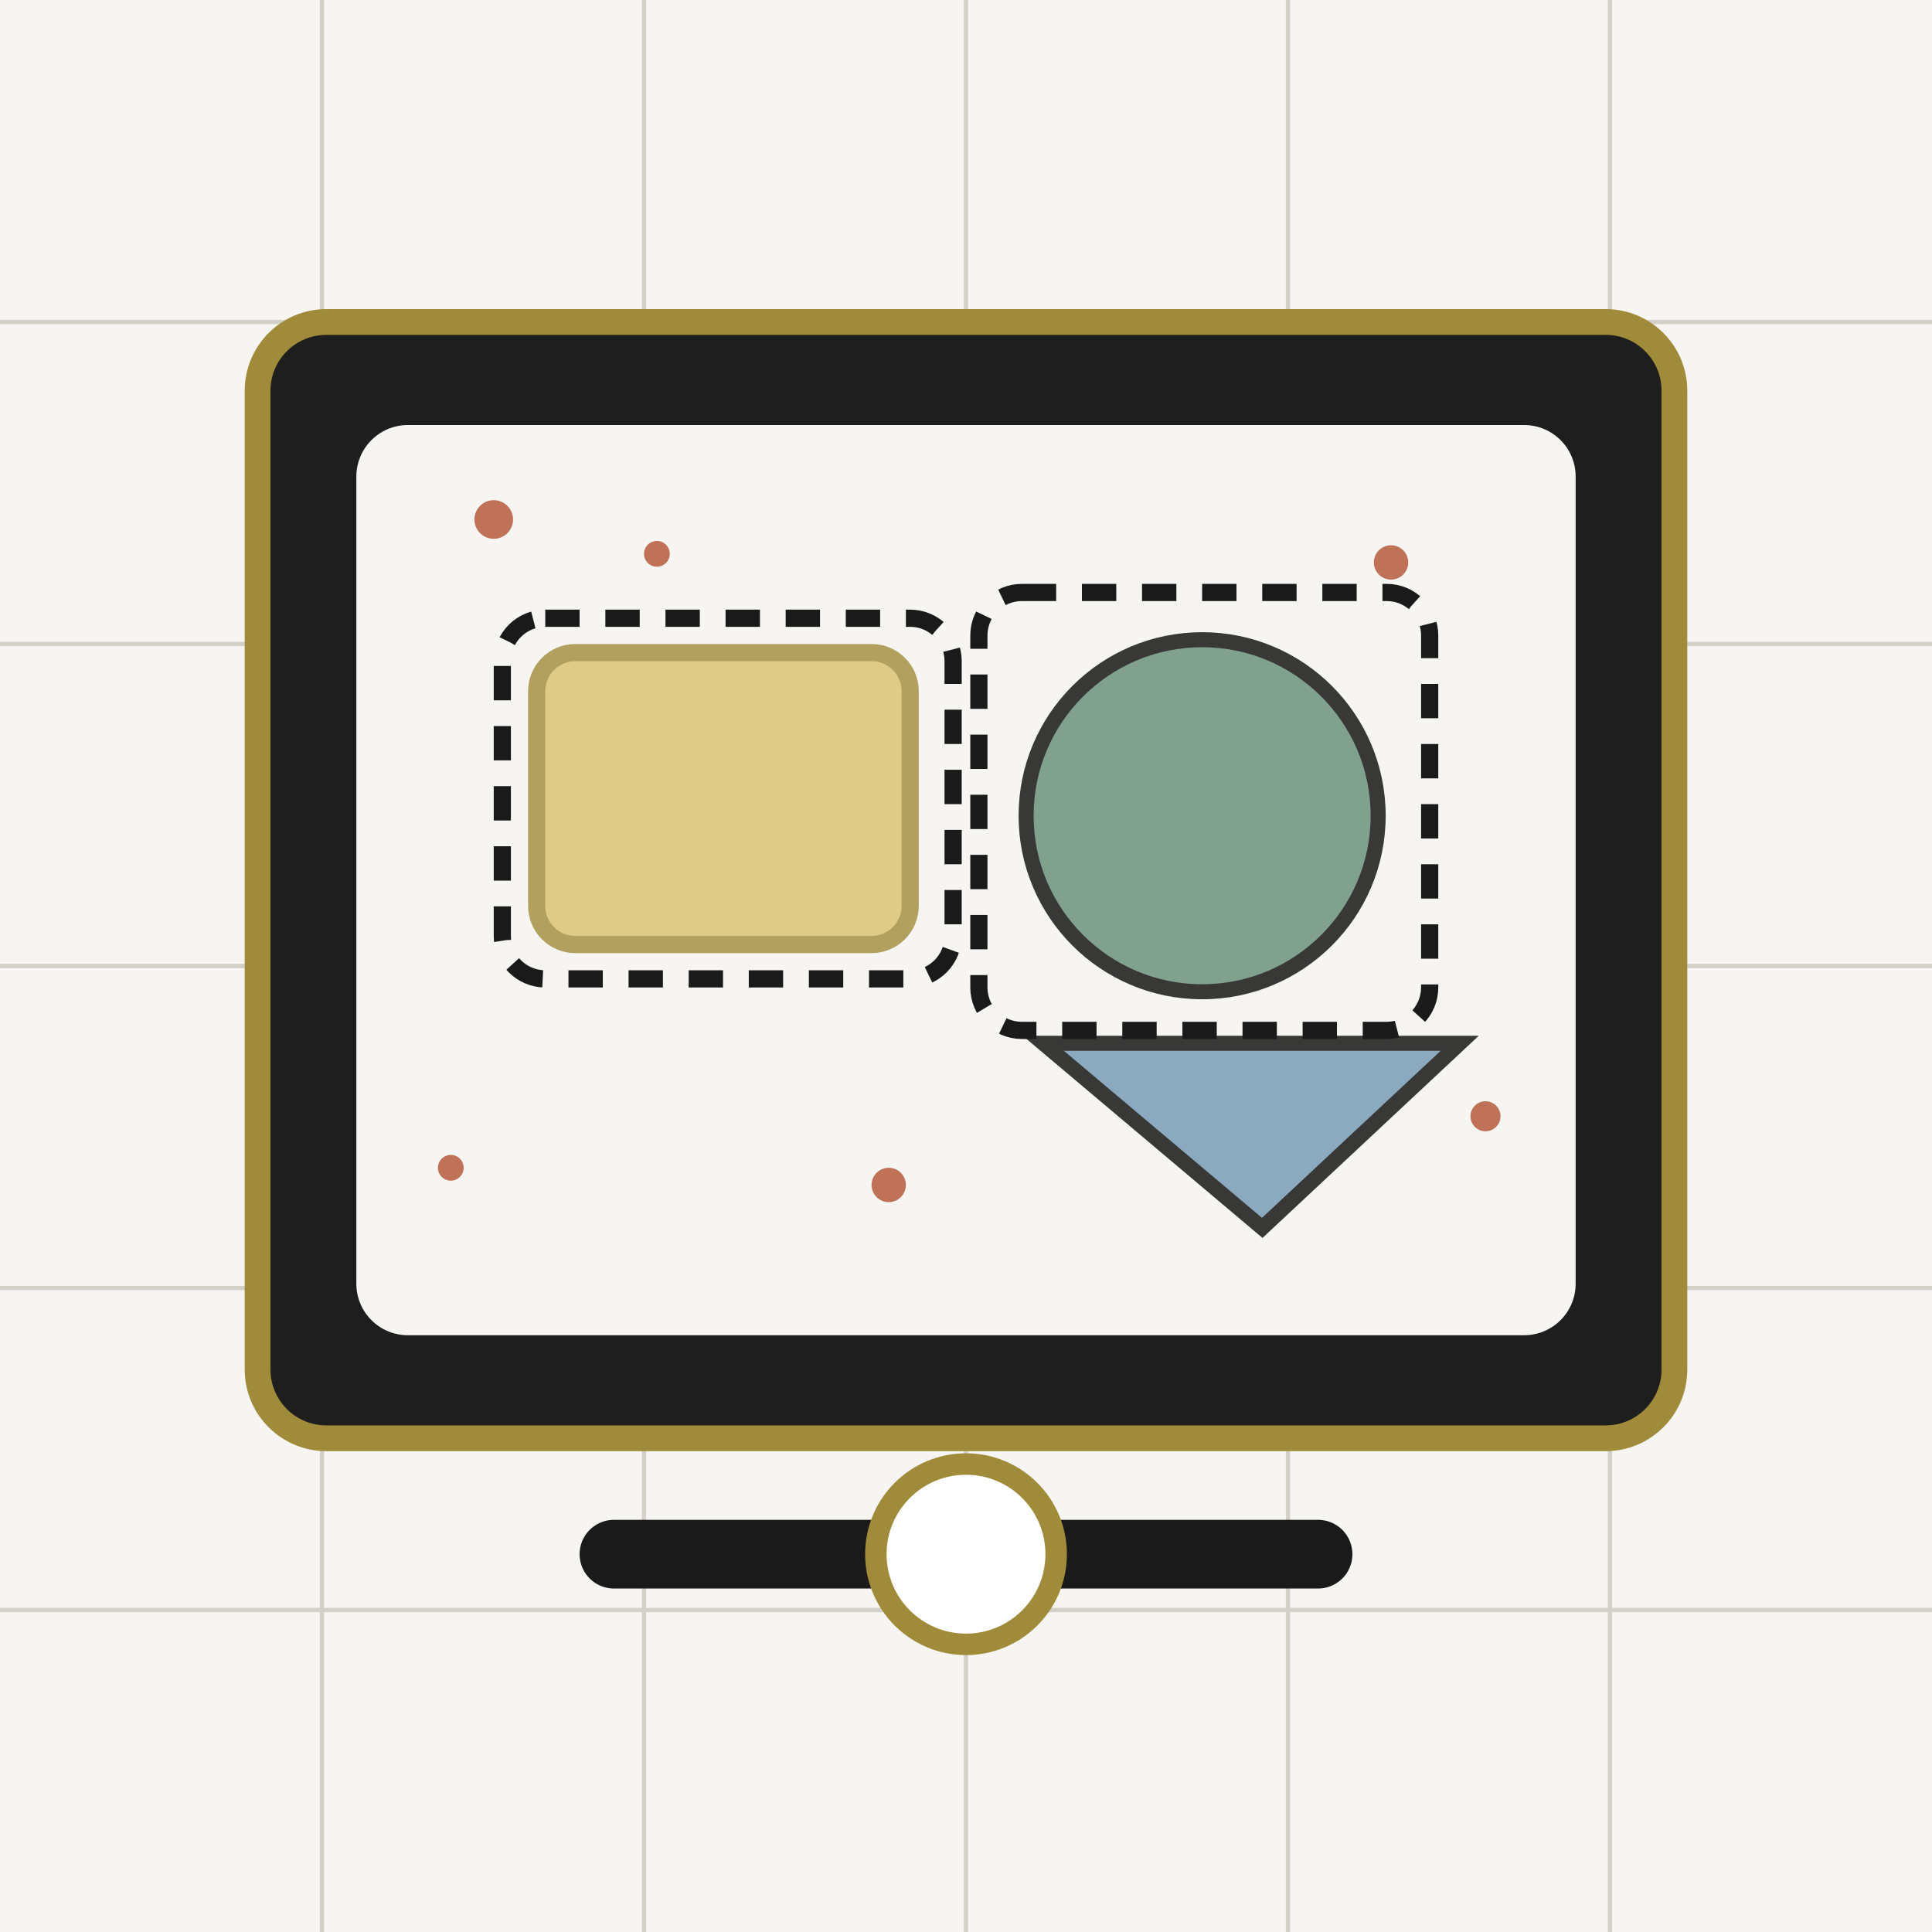
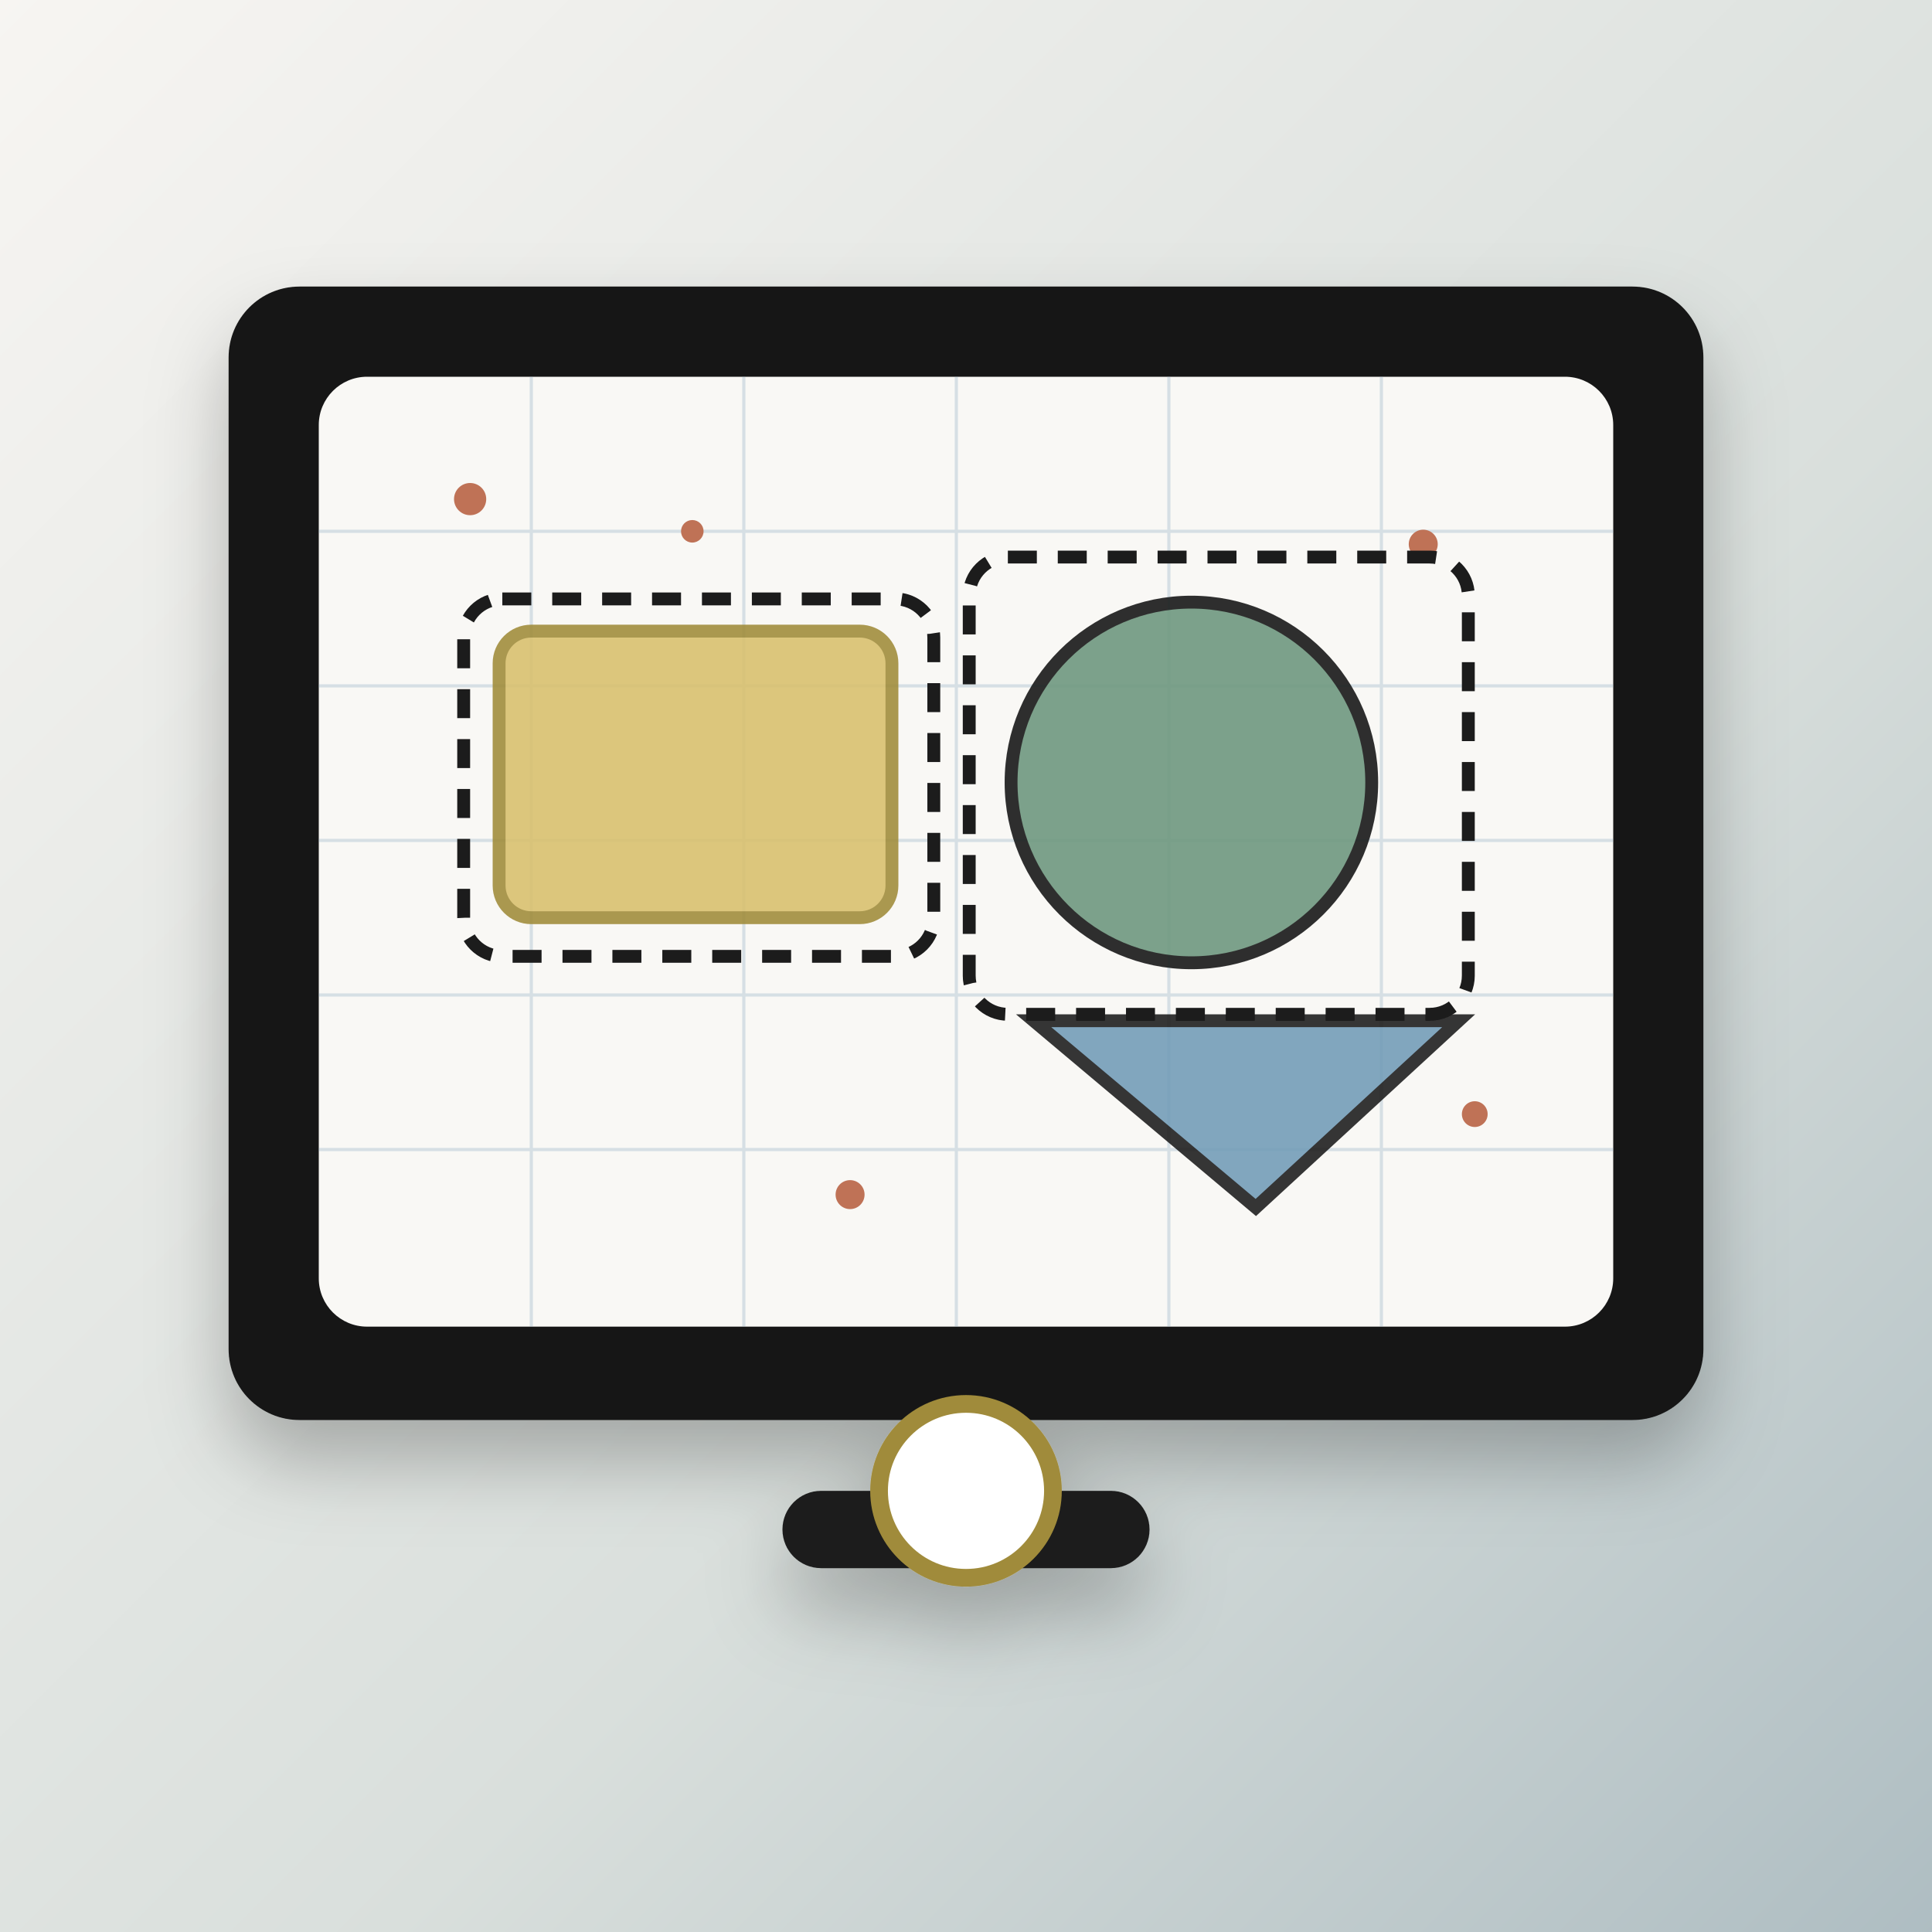
- <svg xmlns="http://www.w3.org/2000/svg" viewBox="0 0 900 900" role="img" aria-labelledby="title desc">
-   <rect width="900" height="900" fill="#f7f5f2" />
-   <g stroke="#d5d0c7" stroke-width="2">
-     <path d="M0 150h900M0 300h900M0 450h900M0 600h900M0 750h900M150 0v900M300 0v900M450 0v900M600 0v900M750 0v900" />
+ <svg xmlns="http://www.w3.org/2000/svg" viewBox="0 0 1200 1200" role="img">
+   <defs>
+     <linearGradient id="bg" x1="0" x2="1" y1="0" y2="1">
+       <stop stop-color="#f7f5f2" />
+       <stop offset=".6" stop-color="#d9dfdc" />
+       <stop offset="1" stop-color="#aebdc2" />
+     </linearGradient>
+     <filter id="shadow">
+       <feDropShadow dx="0" dy="26" stdDeviation="24" flood-opacity=".26" />
+     </filter>
+   </defs>
+   <rect width="1200" height="1200" fill="url(#bg)" />
+   <g filter="url(#shadow)">
+     <rect x="142" y="178" width="916" height="704" rx="44" fill="#181818" />
+     <rect x="198" y="234" width="804" height="590" rx="30" fill="#f9f8f5" />
+     <g opacity=".28" stroke="#7a9eb7" stroke-width="2">
+       <path d="M198 330h804M198 426h804M198 522h804M198 618h804M198 714h804M330 234v590M462 234v590M594 234v590M726 234v590M858 234v590" />
+     </g>
+     <rect x="310" y="392" width="244" height="178" rx="20" fill="#d9c06c" opacity=".88" stroke="#a08b3a" stroke-width="8" />
+     <circle cx="740" cy="486" r="112" fill="#6f987f" opacity=".9" stroke="#1a1a1a" stroke-width="8" />
+     <path d="M642 634h264l-126 116Z" fill="#719bb7" opacity=".88" stroke="#1a1a1a" stroke-width="8" />
+     <g fill="#bf7257">
+       <circle cx="292" cy="310" r="10" />
+       <circle cx="430" cy="330" r="7" />
+       <circle cx="884" cy="338" r="9" />
+       <circle cx="916" cy="692" r="8" />
+       <circle cx="528" cy="742" r="9" />
+     </g>
+     <g fill="none" stroke="#1a1a1a" stroke-width="8" stroke-dasharray="18 13">
+       <rect x="288" y="372" width="292" height="222" rx="24" />
+       <rect x="602" y="346" width="310" height="284" rx="24" />
+     </g>
+     <rect x="486" y="926" width="228" height="48" rx="24" fill="#1a1a1a" />
+     <circle cx="600" cy="926" r="54" fill="#fff" stroke="#a08b3a" stroke-width="11" />
  </g>
-   <rect x="120" y="150" width="660" height="520" rx="32" fill="#1e1e1e" stroke="#A08B3A" stroke-width="12" />
-   <rect x="166" y="198" width="568" height="424" rx="24" fill="#f7f5f2" />
-   <rect x="250" y="304" width="174" height="136" rx="18" fill="#D9C06C" opacity=".8" stroke="#A08B3A" stroke-width="8" />
-   <circle cx="560" cy="380" r="82" fill="#6e9380" opacity=".86" stroke="#1a1a1a" stroke-width="7" />
-   <path d="M486 486h194l-92 86Z" fill="#7a9eb7" opacity=".86" stroke="#1a1a1a" stroke-width="7" />
-   <g fill="#bf7257">
-     <circle cx="230" cy="242" r="9" />
-     <circle cx="306" cy="258" r="6" />
-     <circle cx="648" cy="262" r="8" />
-     <circle cx="692" cy="520" r="7" />
-     <circle cx="414" cy="552" r="8" />
-     <circle cx="210" cy="544" r="6" />
-   </g>
-   <g fill="none" stroke="#1a1a1a" stroke-width="8" stroke-dasharray="16 12">
-     <rect x="234" y="288" width="210" height="168" rx="20" />
-     <rect x="456" y="276" width="210" height="204" rx="20" />
-   </g>
-   <path d="M286 724h328" stroke="#1a1a1a" stroke-width="32" stroke-linecap="round" />
-   <circle cx="450" cy="724" r="42" fill="#fff" stroke="#A08B3A" stroke-width="10" />
</svg>
